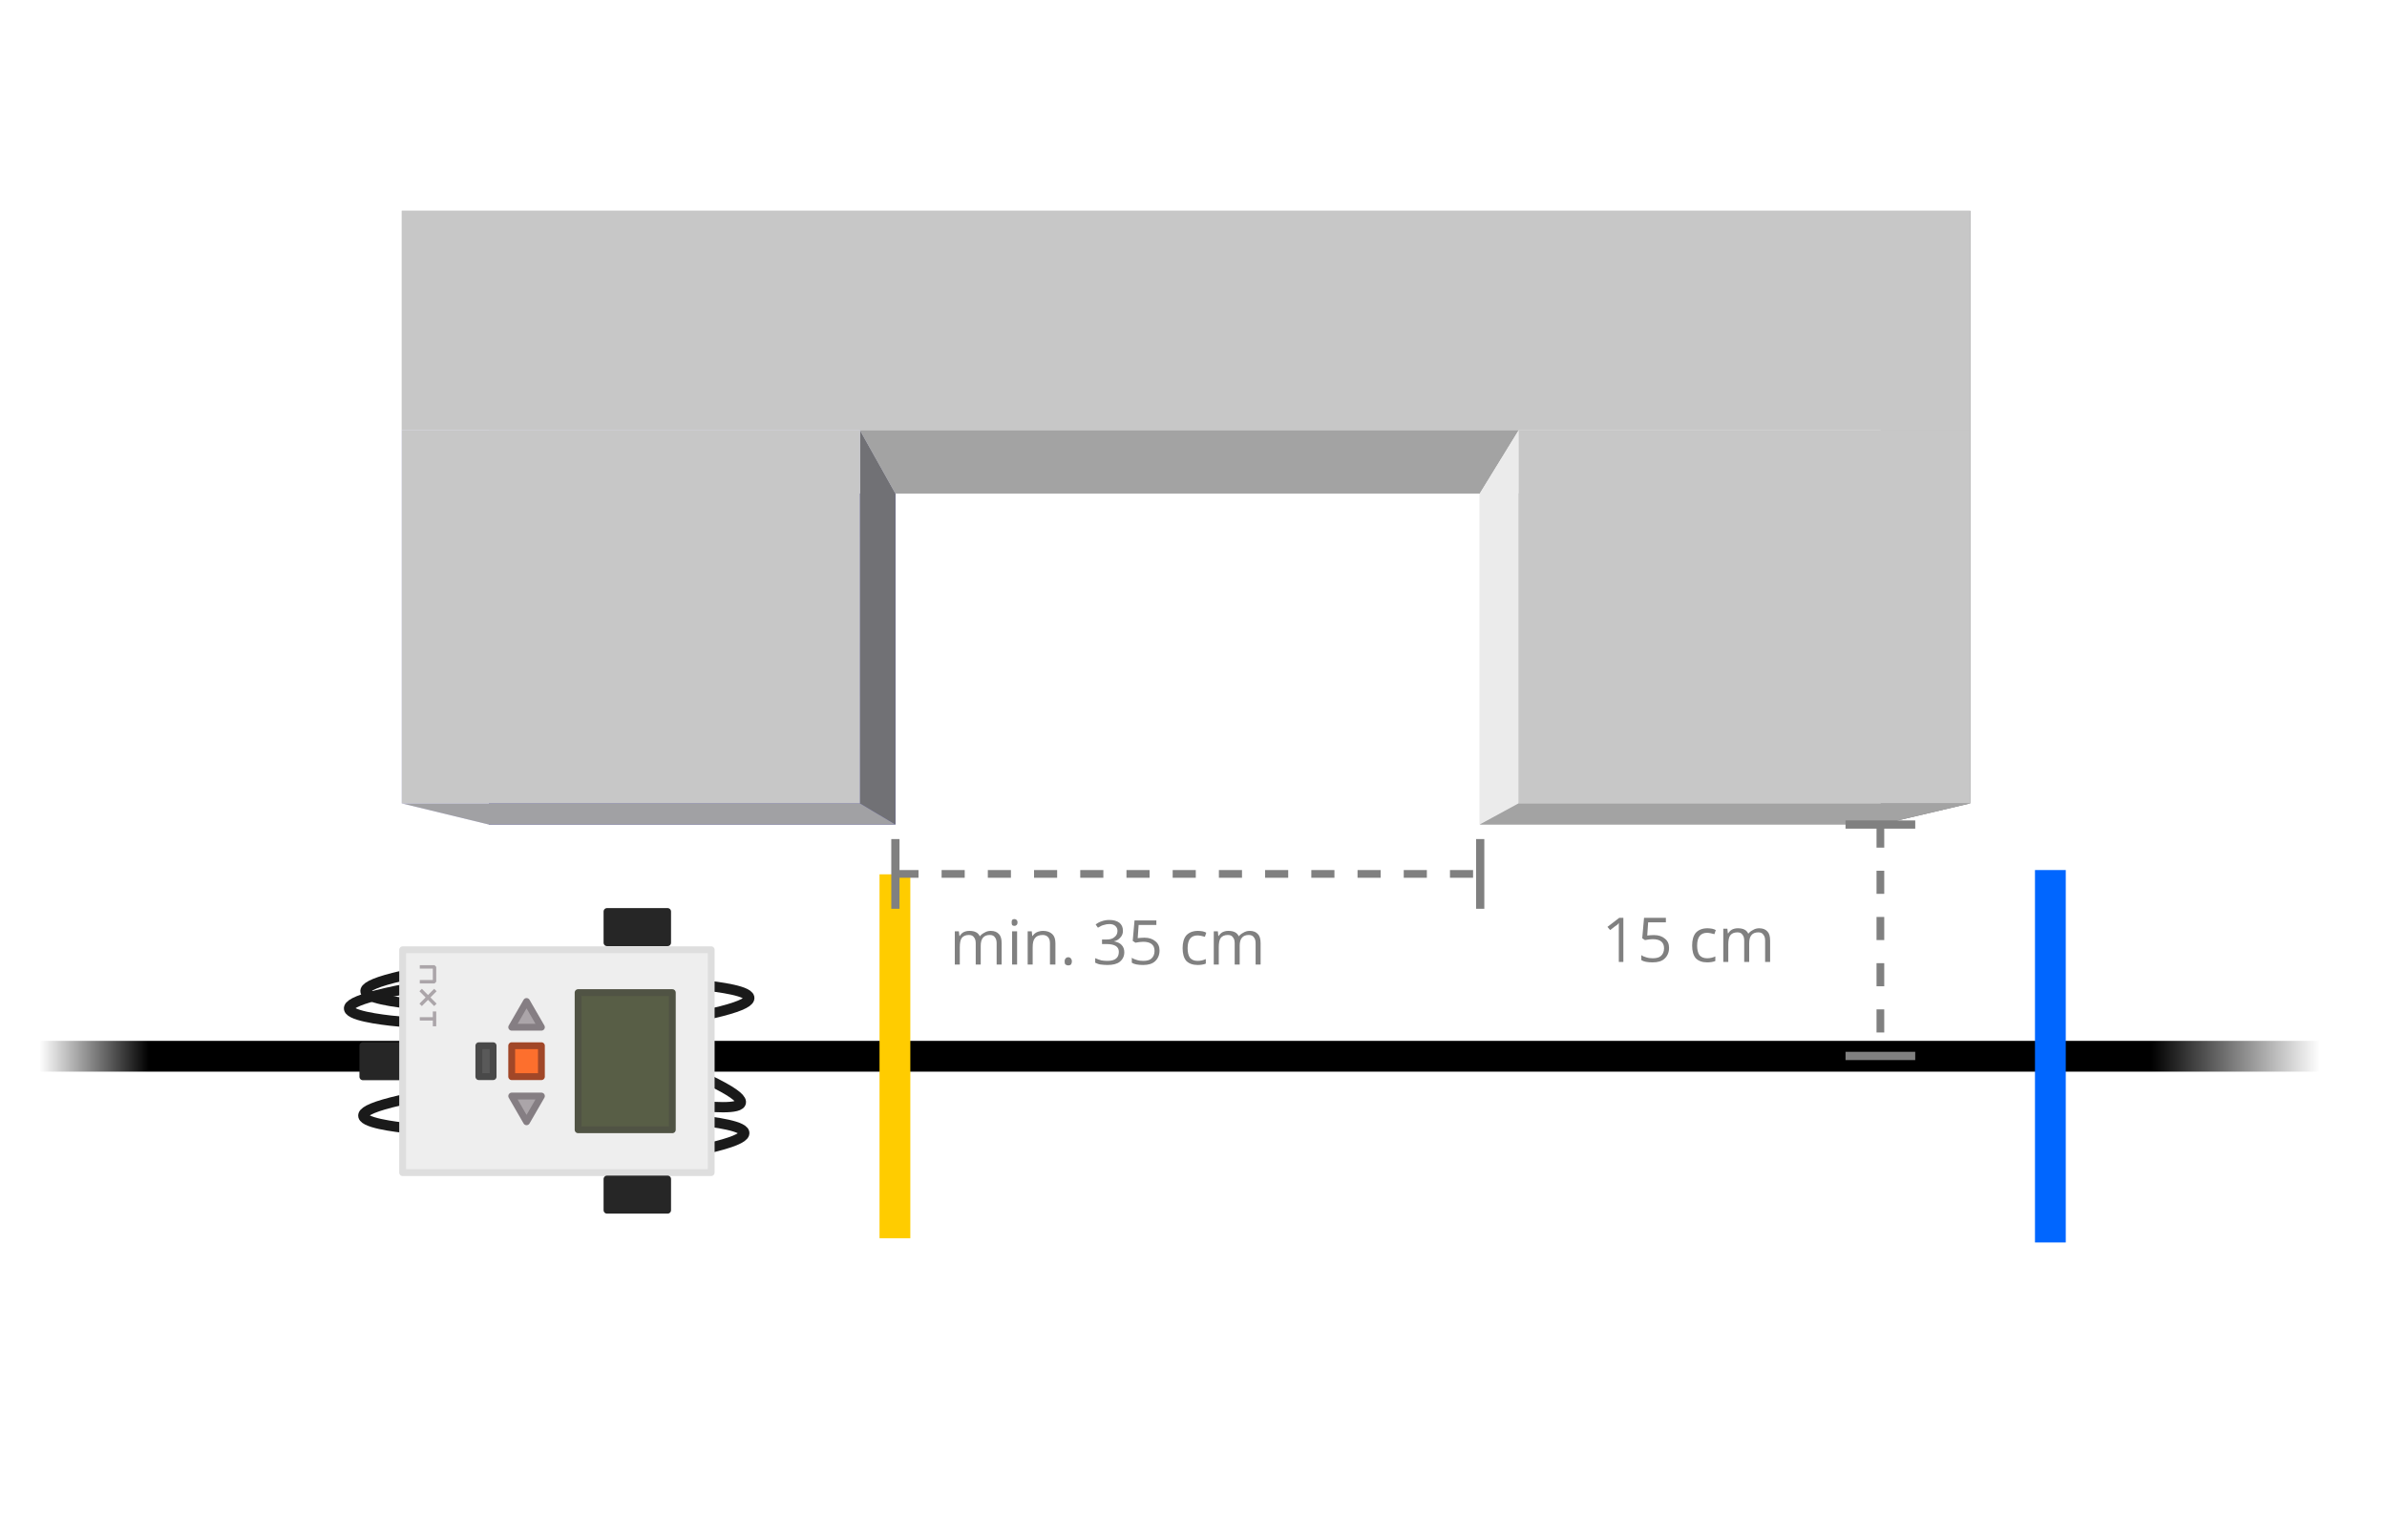
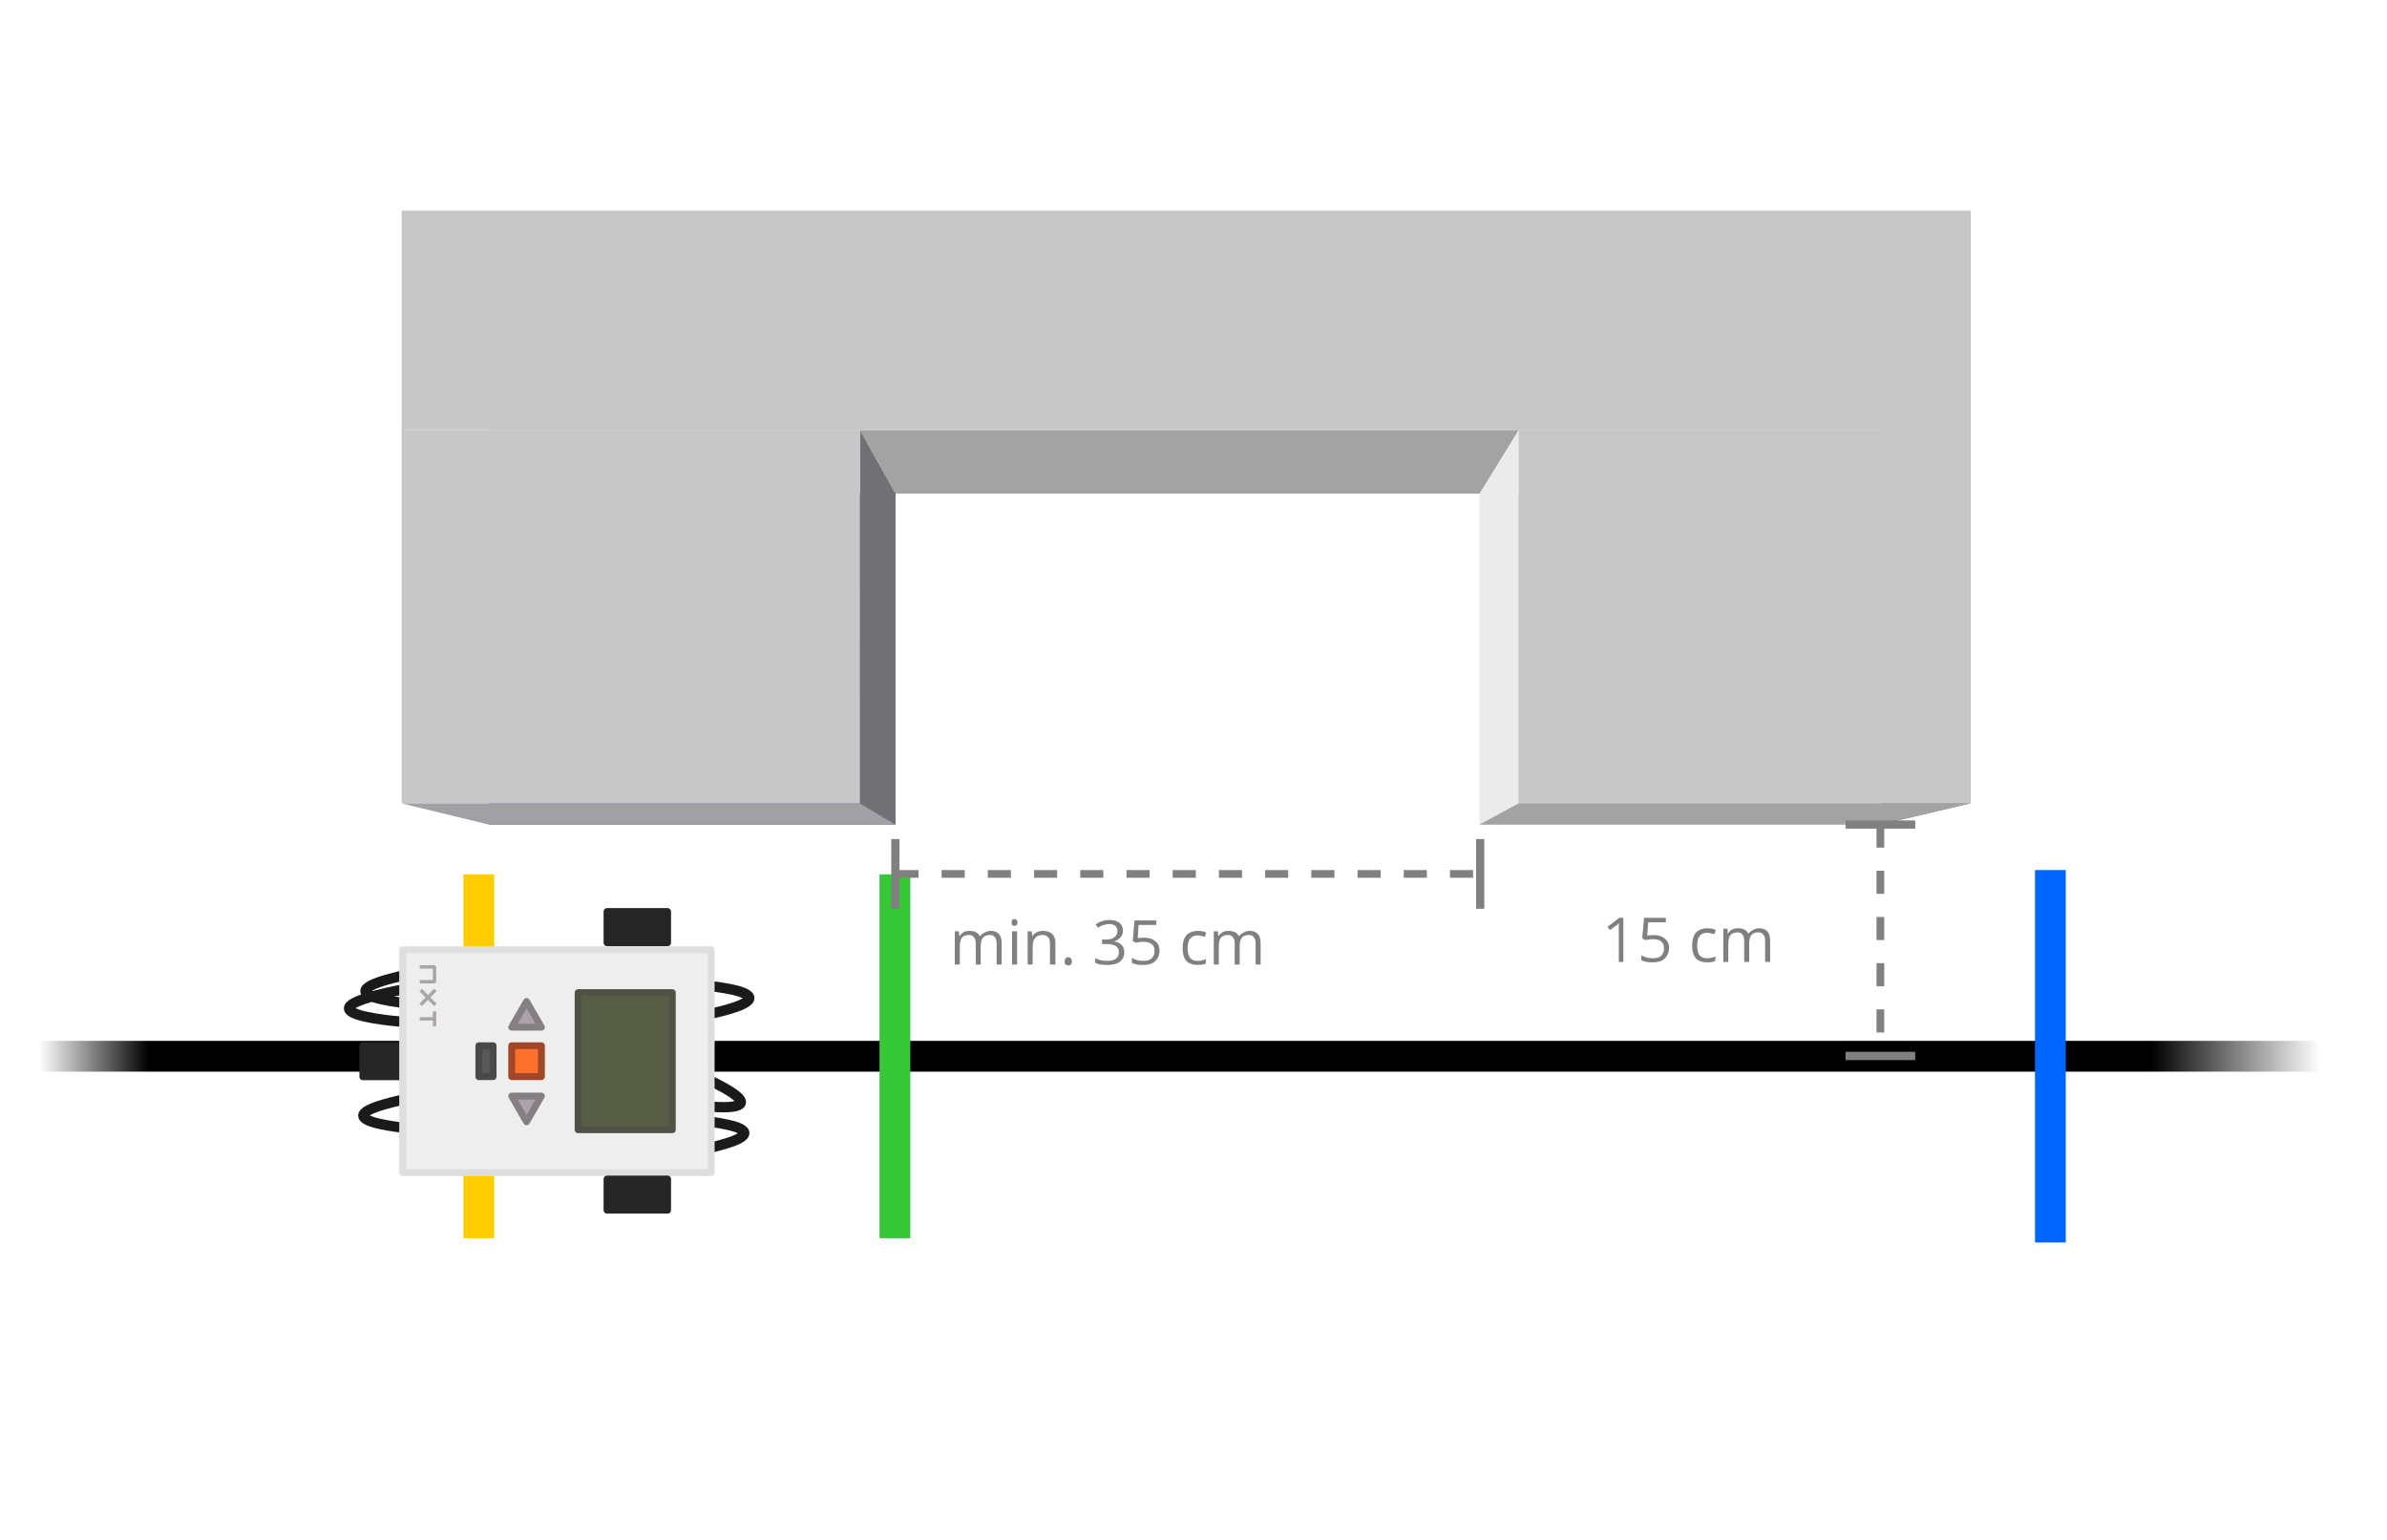
<svg xmlns="http://www.w3.org/2000/svg" xmlns:xlink="http://www.w3.org/1999/xlink" id="svg995" version="1.1" viewBox="0 0 82.021 52.917" height="200" width="310">
  <defs id="defs989">
    <linearGradient xlink:href="#linearGradient1642" id="linearGradient1644" x1="-75.651" y1="11.525" x2="2.706" y2="11.525" gradientUnits="userSpaceOnUse" gradientTransform="translate(77.00828,24.77227)" />
    <linearGradient id="linearGradient1642">
      <stop style="stop-color:#000000;stop-opacity:0" offset="0" id="stop1638" />
      <stop id="stop3747" offset="0.048" style="stop-color:#000000;stop-opacity:1" />
      <stop id="stop3745" offset="0.926" style="stop-color:#000000;stop-opacity:1" />
      <stop style="stop-color:#000000;stop-opacity:0;" offset="1" id="stop1640" />
    </linearGradient>
    <marker style="overflow:visible" id="marker1947" refX="0" refY="0" orient="auto">
      <path transform="scale(0.8)" style="fill:none;fill-opacity:0.75;fill-rule:evenodd;stroke:#808080;stroke-width:1pt;stroke-opacity:1" d="M 0,5.65 V -5.65" id="path1945" />
    </marker>
    <marker style="overflow:visible" id="StopL" refX="0" refY="0" orient="auto">
      <path transform="scale(0.8)" style="fill:none;fill-opacity:0.75;fill-rule:evenodd;stroke:#808080;stroke-width:1pt;stroke-opacity:1" d="M 0,5.65 V -5.65" id="path1391" />
    </marker>
    <marker style="overflow:visible" id="marker6295" refX="0" refY="0" orient="auto">
      <path transform="scale(0.8)" style="fill:none;fill-opacity:0.75;fill-rule:evenodd;stroke:#808080;stroke-width:1pt;stroke-opacity:1" d="M 0,5.65 V -5.65" id="path6293" />
    </marker>
    <marker style="overflow:visible" id="marker6305" refX="0" refY="0" orient="auto">
      <path transform="scale(0.8)" style="fill:none;fill-opacity:0.75;fill-rule:evenodd;stroke:#808080;stroke-width:1pt;stroke-opacity:1" d="M 0,5.65 V -5.65" id="path6303" />
    </marker>
  </defs>
  <g id="layer1">
+     <path style="fill:none;stroke:url(#linearGradient1644);stroke-width:1.058;stroke-linecap:butt;stroke-linejoin:miter;stroke-miterlimit:4;stroke-dasharray:none;stroke-opacity:1" d="M 79.714,36.297 H 0.97" id="path1636" />
+     <path style="fill:#ffcc00;stroke:#ffcc00;stroke-width:1.058;stroke-linecap:square;stroke-linejoin:miter;stroke-miterlimit:4;stroke-dasharray:none;stroke-opacity:1" d="M 16.454,30.574 V 42.021" id="path932" />
    <g style="opacity:1;fill:#262626;stroke:#000000;stroke-width:4;stroke-linejoin:bevel;stroke-miterlimit:4;stroke-dasharray:none;stroke-opacity:0" id="g5846">
      <path points="13.804,7.239 16.798,10.265 64.613,10.265 67.7,7.239 " d="M 67.7,7.239 H 13.804 l 2.994,3.025 h 47.815 z" style="fill:#f4f4f4;fill-opacity:1;fill-rule:evenodd;stroke:none;stroke-width:2.726;stroke-linejoin:round" id="path5834" />
      <path points="16.798,16.959 16.798,10.265 13.804,7.239 13.804,14.785 " d="m 13.804,14.785 2.994,2.174 V 10.265 L 13.804,7.239 Z" style="fill:#ebebeb;fill-opacity:1;fill-rule:evenodd;stroke:none;stroke-width:2.726;stroke-linejoin:round" id="path5840" />
      <path points="16.798,16.959 16.798,10.265 64.613,10.265 64.613,16.959 " d="M 64.613,16.959 H 16.798 v -6.694 h 47.815 z" style="fill:#c7c7c7;fill-opacity:1;fill-rule:evenodd;stroke:none;stroke-width:2.726;stroke-linejoin:round" id="path5838" />
      <path points="64.613,16.959 64.613,10.265 67.7,7.239 67.7,14.785 " d="m 67.7,14.785 -3.087,2.174 v -6.694 l 3.087,-3.025 z" style="fill:#717175;fill-opacity:1;fill-rule:evenodd;stroke:none;stroke-width:2.726;stroke-linejoin:round" id="path5836" />
      <path points="13.804,14.785 16.798,16.959 64.613,16.959 67.7,14.785 " d="M 67.7,14.785 H 13.804 l 2.994,2.174 h 47.815 z" style="fill:#a3a3a3;fill-opacity:1;fill-rule:evenodd;stroke:none;stroke-width:2.726;stroke-linejoin:round" id="path5842" />
      <path points="13.804,14.785 13.804,7.239 67.7,7.239 67.7,14.785 " d="M 67.7,14.785 H 13.804 V 7.239 h 53.896 z" style="fill:#c7c7c7;fill-opacity:1;fill-rule:evenodd;stroke:none;stroke-width:2.726;stroke-linejoin:round" id="path5844" />
    </g>
-     <path style="fill:none;stroke:url(#linearGradient1644);stroke-width:1.058;stroke-linecap:butt;stroke-linejoin:miter;stroke-miterlimit:4;stroke-dasharray:none;stroke-opacity:1" d="M 79.714,36.297 H 0.97" id="path1636" />
    <g style="opacity:1;fill:#262626;stroke:#000000;stroke-width:4;stroke-linejoin:bevel;stroke-miterlimit:4;stroke-dasharray:none;stroke-opacity:0" id="g3753">
      <path points="16.798,16.959 13.804,14.785 29.55,14.785 30.767,16.959 " d="M 30.767,16.959 H 16.798 l -2.994,-2.174 h 15.745 z" style="fill:#e9e9ff;fill-rule:evenodd;stroke:none;stroke-width:2.726;stroke-linejoin:round" id="path3765" />
      <path points="13.804,27.607 13.804,14.785 16.798,16.959 16.798,28.334 " d="m 16.798,28.334 -2.994,-0.727 0,-12.822 2.994,2.174 z" style="fill:#d7d7ff;fill-rule:evenodd;stroke:none;stroke-width:2.726;stroke-linejoin:round" id="path3761" />
      <path points="16.798,28.334 16.798,16.959 30.767,16.959 30.767,28.334 " d="M 30.767,28.334 H 16.798 V 16.959 h 13.969 z" style="fill:#4d4d9f;fill-rule:evenodd;stroke:none;stroke-width:2.726;stroke-linejoin:round" id="path3757" />
      <path points="29.55,27.607 29.55,14.785 30.767,16.959 30.767,28.334 " d="m 30.767,28.334 -1.218,-0.727 0,-12.822 1.218,2.174 z" style="fill:#717175;fill-opacity:1;fill-rule:evenodd;stroke:none;stroke-width:2.726;stroke-linejoin:round" id="path3755" />
      <path points="16.798,28.334 13.804,27.607 29.55,27.607 30.767,28.334 " d="M 30.767,28.334 H 16.798 L 13.804,27.607 h 15.745 z" style="fill:#a1a1a4;fill-opacity:1;fill-rule:evenodd;stroke:none;stroke-width:2.726;stroke-linejoin:round" id="path3759" />
      <path points="13.804,27.607 13.804,14.785 29.55,14.785 29.55,27.607 " d="M 29.55,27.607 H 13.804 l 0,-12.822 h 15.745 z" style="fill:#c7c7c7;fill-opacity:1;fill-rule:evenodd;stroke:none;stroke-width:2.726;stroke-linejoin:round" id="path3763" />
    </g>
-     <path style="fill:#ffcc00;stroke:#ffcc00;stroke-width:1.058;stroke-linecap:square;stroke-linejoin:miter;stroke-miterlimit:4;stroke-dasharray:none;stroke-opacity:1" d="M 30.751,30.574 V 42.021" id="path2895" />
+     <path style="fill:#ffcc00;stroke:#37c837;stroke-width:1.058;stroke-linecap:square;stroke-linejoin:miter;stroke-miterlimit:4;stroke-dasharray:none;stroke-opacity:1" d="M 30.751,30.574 V 42.021" id="path2895" />
    <path style="fill:none;stroke:#0066ff;stroke-width:1.058;stroke-linecap:butt;stroke-linejoin:miter;stroke-miterlimit:4;stroke-dasharray:none;stroke-opacity:1" d="M 70.454,29.898 V 42.696" id="path3811" />
    <path style="fill:none;stroke:#808080;stroke-width:0.265;stroke-linecap:butt;stroke-linejoin:miter;stroke-miterlimit:4;stroke-dasharray:0.794, 0.794;stroke-dashoffset:0;stroke-opacity:1;marker-start:url(#marker1947);marker-end:url(#StopL)" d="M 30.767,30.031 H 50.862" id="path1220" />
    <text xml:space="preserve" style="font-size:2.117px;line-height:1.25;font-family:'Exo 2';-inkscape-font-specification:'Exo 2, ';text-align:center;letter-spacing:0px;word-spacing:0px;text-anchor:middle;fill:#808080;fill-opacity:1;stroke-width:0.265" x="46.241" y="33.144" id="text3289">
      <tspan x="46.241" y="33.144" style="font-style:normal;font-variant:normal;font-weight:normal;font-stretch:normal;font-size:2.117px;font-family:'Open Sans';-inkscape-font-specification:'Open Sans';text-align:end;text-anchor:end;fill:#808080;fill-opacity:1;stroke-width:0.265" id="tspan3291">min. 35 cm</tspan>
    </text>
    <g style="opacity:1;fill:#262626;stroke:#000000;stroke-width:4;stroke-linejoin:bevel;stroke-miterlimit:4;stroke-dasharray:none;stroke-opacity:0" id="g5123">
      <path points="52.184,14.785 50.848,16.959 64.613,16.959 67.7,14.785 " d="M 67.7,14.785 H 52.184 l -1.336,2.174 h 13.765 z" style="fill:#f4f4f4;fill-opacity:1;fill-rule:evenodd;stroke:none;stroke-width:2.726;stroke-linejoin:round" id="path5111" />
      <path points="64.613,28.334 64.613,16.959 67.7,14.785 67.7,27.607 " d="m 67.7,27.607 -3.087,0.727 V 16.959 l 3.087,-2.174 z" style="fill:#717175;fill-opacity:1;fill-rule:evenodd;stroke:none;stroke-width:2.726;stroke-linejoin:round" id="path5117" />
      <path points="50.848,28.334 50.848,16.959 64.613,16.959 64.613,28.334 " d="M 64.613,28.334 H 50.848 l 0,-11.375 h 13.765 z" style="fill:#c7c7c7;fill-opacity:1;fill-rule:evenodd;stroke:none;stroke-width:2.726;stroke-linejoin:round" id="path5121" />
      <path points="50.848,28.334 50.848,16.959 52.184,14.785 52.184,27.607 " d="m 52.184,27.607 -1.336,0.727 0,-11.375 1.336,-2.174 z" style="fill:#ebebeb;fill-opacity:1;fill-rule:evenodd;stroke:none;stroke-width:2.726;stroke-linejoin:round" id="path5113" />
      <path points="52.184,27.607 50.848,28.334 64.613,28.334 67.7,27.607 " d="M 67.7,27.607 H 52.184 l -1.336,0.727 h 13.765 z" style="fill:#a3a3a3;fill-opacity:1;fill-rule:evenodd;stroke:none;stroke-width:2.726;stroke-linejoin:round" id="path5119" />
      <path points="52.184,27.607 52.184,14.785 67.7,14.785 67.7,27.607 " d="M 67.7,27.607 H 52.184 V 14.785 h 15.516 z" style="fill:#c7c7c7;fill-opacity:1;fill-rule:evenodd;stroke:none;stroke-width:2.726;stroke-linejoin:round" id="path5115" />
    </g>
    <g id="g987" transform="matrix(0,0.2226064,-0.2226064,0,72.1445,45.00658)">
      <path style="fill:none;stroke:#1a1a1a;stroke-width:1.587;stroke-linecap:butt;stroke-linejoin:miter;stroke-miterlimit:4;stroke-dasharray:none;stroke-opacity:1" d="m -31.877,219.267 c 0,0 3.213,-20.506 -5.028,-1.397" id="path967" />
      <path id="path965" d="m -29.425,218.486 c 0,0 1.336,-20.713 5.212,-0.267" style="fill:none;stroke:#1a1a1a;stroke-width:1.587;stroke-linecap:butt;stroke-linejoin:miter;stroke-miterlimit:4;stroke-dasharray:none;stroke-opacity:1" />
      <path style="fill:none;stroke:#1a1a1a;stroke-width:1.587;stroke-linecap:butt;stroke-linejoin:miter;stroke-miterlimit:4;stroke-dasharray:none;stroke-opacity:1" d="m -50.271,217.714 c 0,0 1.336,-20.713 5.212,-0.267" id="path963" />
      <rect y="258.724" x="-40.77" height="9.354" width="4.811" id="rect941" style="fill:#262626;fill-opacity:1;stroke:#262626;stroke-width:1.058;stroke-linecap:butt;stroke-linejoin:round;stroke-miterlimit:4;stroke-dasharray:none;stroke-opacity:1" />
      <path id="path943" d="m -44.361,260.929 c 0,0 -1.336,20.713 -5.212,0.267" style="fill:none;stroke:#1a1a1a;stroke-width:1.587;stroke-linecap:butt;stroke-linejoin:miter;stroke-miterlimit:4;stroke-dasharray:none;stroke-opacity:1" />
      <path style="fill:none;stroke:#1a1a1a;stroke-width:1.587;stroke-linecap:butt;stroke-linejoin:miter;stroke-miterlimit:4;stroke-dasharray:none;stroke-opacity:1" d="m -47.034,258.39 c 0,0 -1.336,20.713 -5.212,0.267" id="path945" />
      <path id="path947" d="m -27.807,258.724 c 0,0 -1.336,20.713 -5.212,0.267" style="fill:none;stroke:#1a1a1a;stroke-width:1.587;stroke-linecap:butt;stroke-linejoin:miter;stroke-miterlimit:4;stroke-dasharray:none;stroke-opacity:1" />
      <rect y="214.312" x="-55.562" height="47.625" width="34.396" id="rect925" style="fill:#eeeeee;fill-opacity:1;stroke:#dedede;stroke-width:1.058;stroke-linecap:butt;stroke-linejoin:round;stroke-miterlimit:4;stroke-dasharray:none;stroke-opacity:1" />
      <rect y="220.313" x="-48.948" height="14.539" width="21.167" id="rect927" style="fill:#585e46;fill-opacity:1;stroke:#505344;stroke-width:1.058;stroke-linecap:butt;stroke-linejoin:round;stroke-miterlimit:4;stroke-dasharray:none;stroke-opacity:1" />
      <rect y="240.52" x="-40.751" height="4.583" width="4.772" id="rect929" style="fill:#fd6f2d;fill-opacity:1;stroke:#a14728;stroke-width:1.058;stroke-linecap:butt;stroke-linejoin:round;stroke-miterlimit:4;stroke-dasharray:none;stroke-opacity:1" />
      <path transform="rotate(90,-47.29872,243.1376)" d="m -47.625,243.417 -1.146,-1.984 -1.146,-1.984 2.291,0 2.291,0 -1.146,1.984 z" id="path931" style="fill:#aba5a9;fill-opacity:1;stroke:#857e83;stroke-width:1.058;stroke-linecap:butt;stroke-linejoin:round;stroke-miterlimit:4;stroke-dasharray:none;stroke-opacity:1" />
      <rect style="fill:#595959;fill-opacity:1;stroke:#494949;stroke-width:1.058;stroke-linecap:butt;stroke-linejoin:round;stroke-miterlimit:4;stroke-dasharray:none;stroke-opacity:1" id="rect933" width="4.772" height="2.197" x="-40.751" y="247.976" />
      <path style="fill:#aba5a9;fill-opacity:1;stroke:#857e83;stroke-width:1.058;stroke-linecap:butt;stroke-linejoin:round;stroke-miterlimit:4;stroke-dasharray:none;stroke-opacity:1" id="path935" d="m -47.625,243.417 -1.146,-1.984 -1.146,-1.984 2.291,0 2.291,0 -1.146,1.984 z" transform="matrix(0,1,1,0,-272.4315,290.4363)" />
      <rect y="221.039" x="-61.467" height="9.354" width="4.811" id="rect937" style="fill:#262626;fill-opacity:1;stroke:#262626;stroke-width:1.058;stroke-linecap:butt;stroke-linejoin:round;stroke-miterlimit:4;stroke-dasharray:none;stroke-opacity:1" />
      <rect style="fill:#262626;fill-opacity:1;stroke:#262626;stroke-width:1.058;stroke-linecap:butt;stroke-linejoin:round;stroke-miterlimit:4;stroke-dasharray:none;stroke-opacity:1" id="rect939" width="4.811" height="9.354" x="-20.173" y="221.039" />
      <path id="path951" d="m -52.923,259.293 v -2.275 h 2.293 v 2.275" style="fill:none;stroke:#aba5a9;stroke-width:0.529;stroke-linecap:butt;stroke-linejoin:bevel;stroke-miterlimit:4;stroke-dasharray:none;stroke-opacity:1" />
      <path d="m -47.058,256.885 -2.293,2.275 m 0,-2.275 2.293,2.275" style="fill:none;stroke:#aba5a9;stroke-width:0.529;stroke-linecap:butt;stroke-linejoin:miter;stroke-miterlimit:4;stroke-dasharray:none;stroke-opacity:1" id="path955" />
      <path d="m -44.897,259.293 v -2.275 m -1.147,0 h 2.293" style="fill:none;stroke:#aba5a9;stroke-width:0.529;stroke-linecap:butt;stroke-linejoin:miter;stroke-miterlimit:4;stroke-dasharray:none;stroke-opacity:1" id="path959" />
    </g>
    <path style="fill:none;stroke:#808080;stroke-width:0.265;stroke-linecap:butt;stroke-linejoin:miter;stroke-miterlimit:4;stroke-dasharray:0.794, 0.794;stroke-dashoffset:0;stroke-opacity:1;marker-start:url(#marker6295);marker-end:url(#marker6305)" d="m 64.613,28.334 v 7.952" id="path6291" />
    <text xml:space="preserve" style="font-size:2.117px;line-height:1.25;font-family:'Exo 2';-inkscape-font-specification:'Exo 2, ';text-align:center;letter-spacing:0px;word-spacing:0px;text-anchor:middle;fill:#808080;fill-opacity:1;stroke-width:0.265;stroke-miterlimit:4;stroke-dasharray:none" x="63.75" y="33.056" id="text6451">
      <tspan x="63.75" y="33.056" style="font-style:normal;font-variant:normal;font-weight:normal;font-stretch:normal;font-size:2.117px;font-family:'Open Sans';-inkscape-font-specification:'Open Sans';text-align:end;text-anchor:end;fill:#808080;fill-opacity:1;stroke-width:0.265;stroke-miterlimit:4;stroke-dasharray:none" id="tspan6449">15 cm</tspan>
    </text>
  </g>
</svg>
